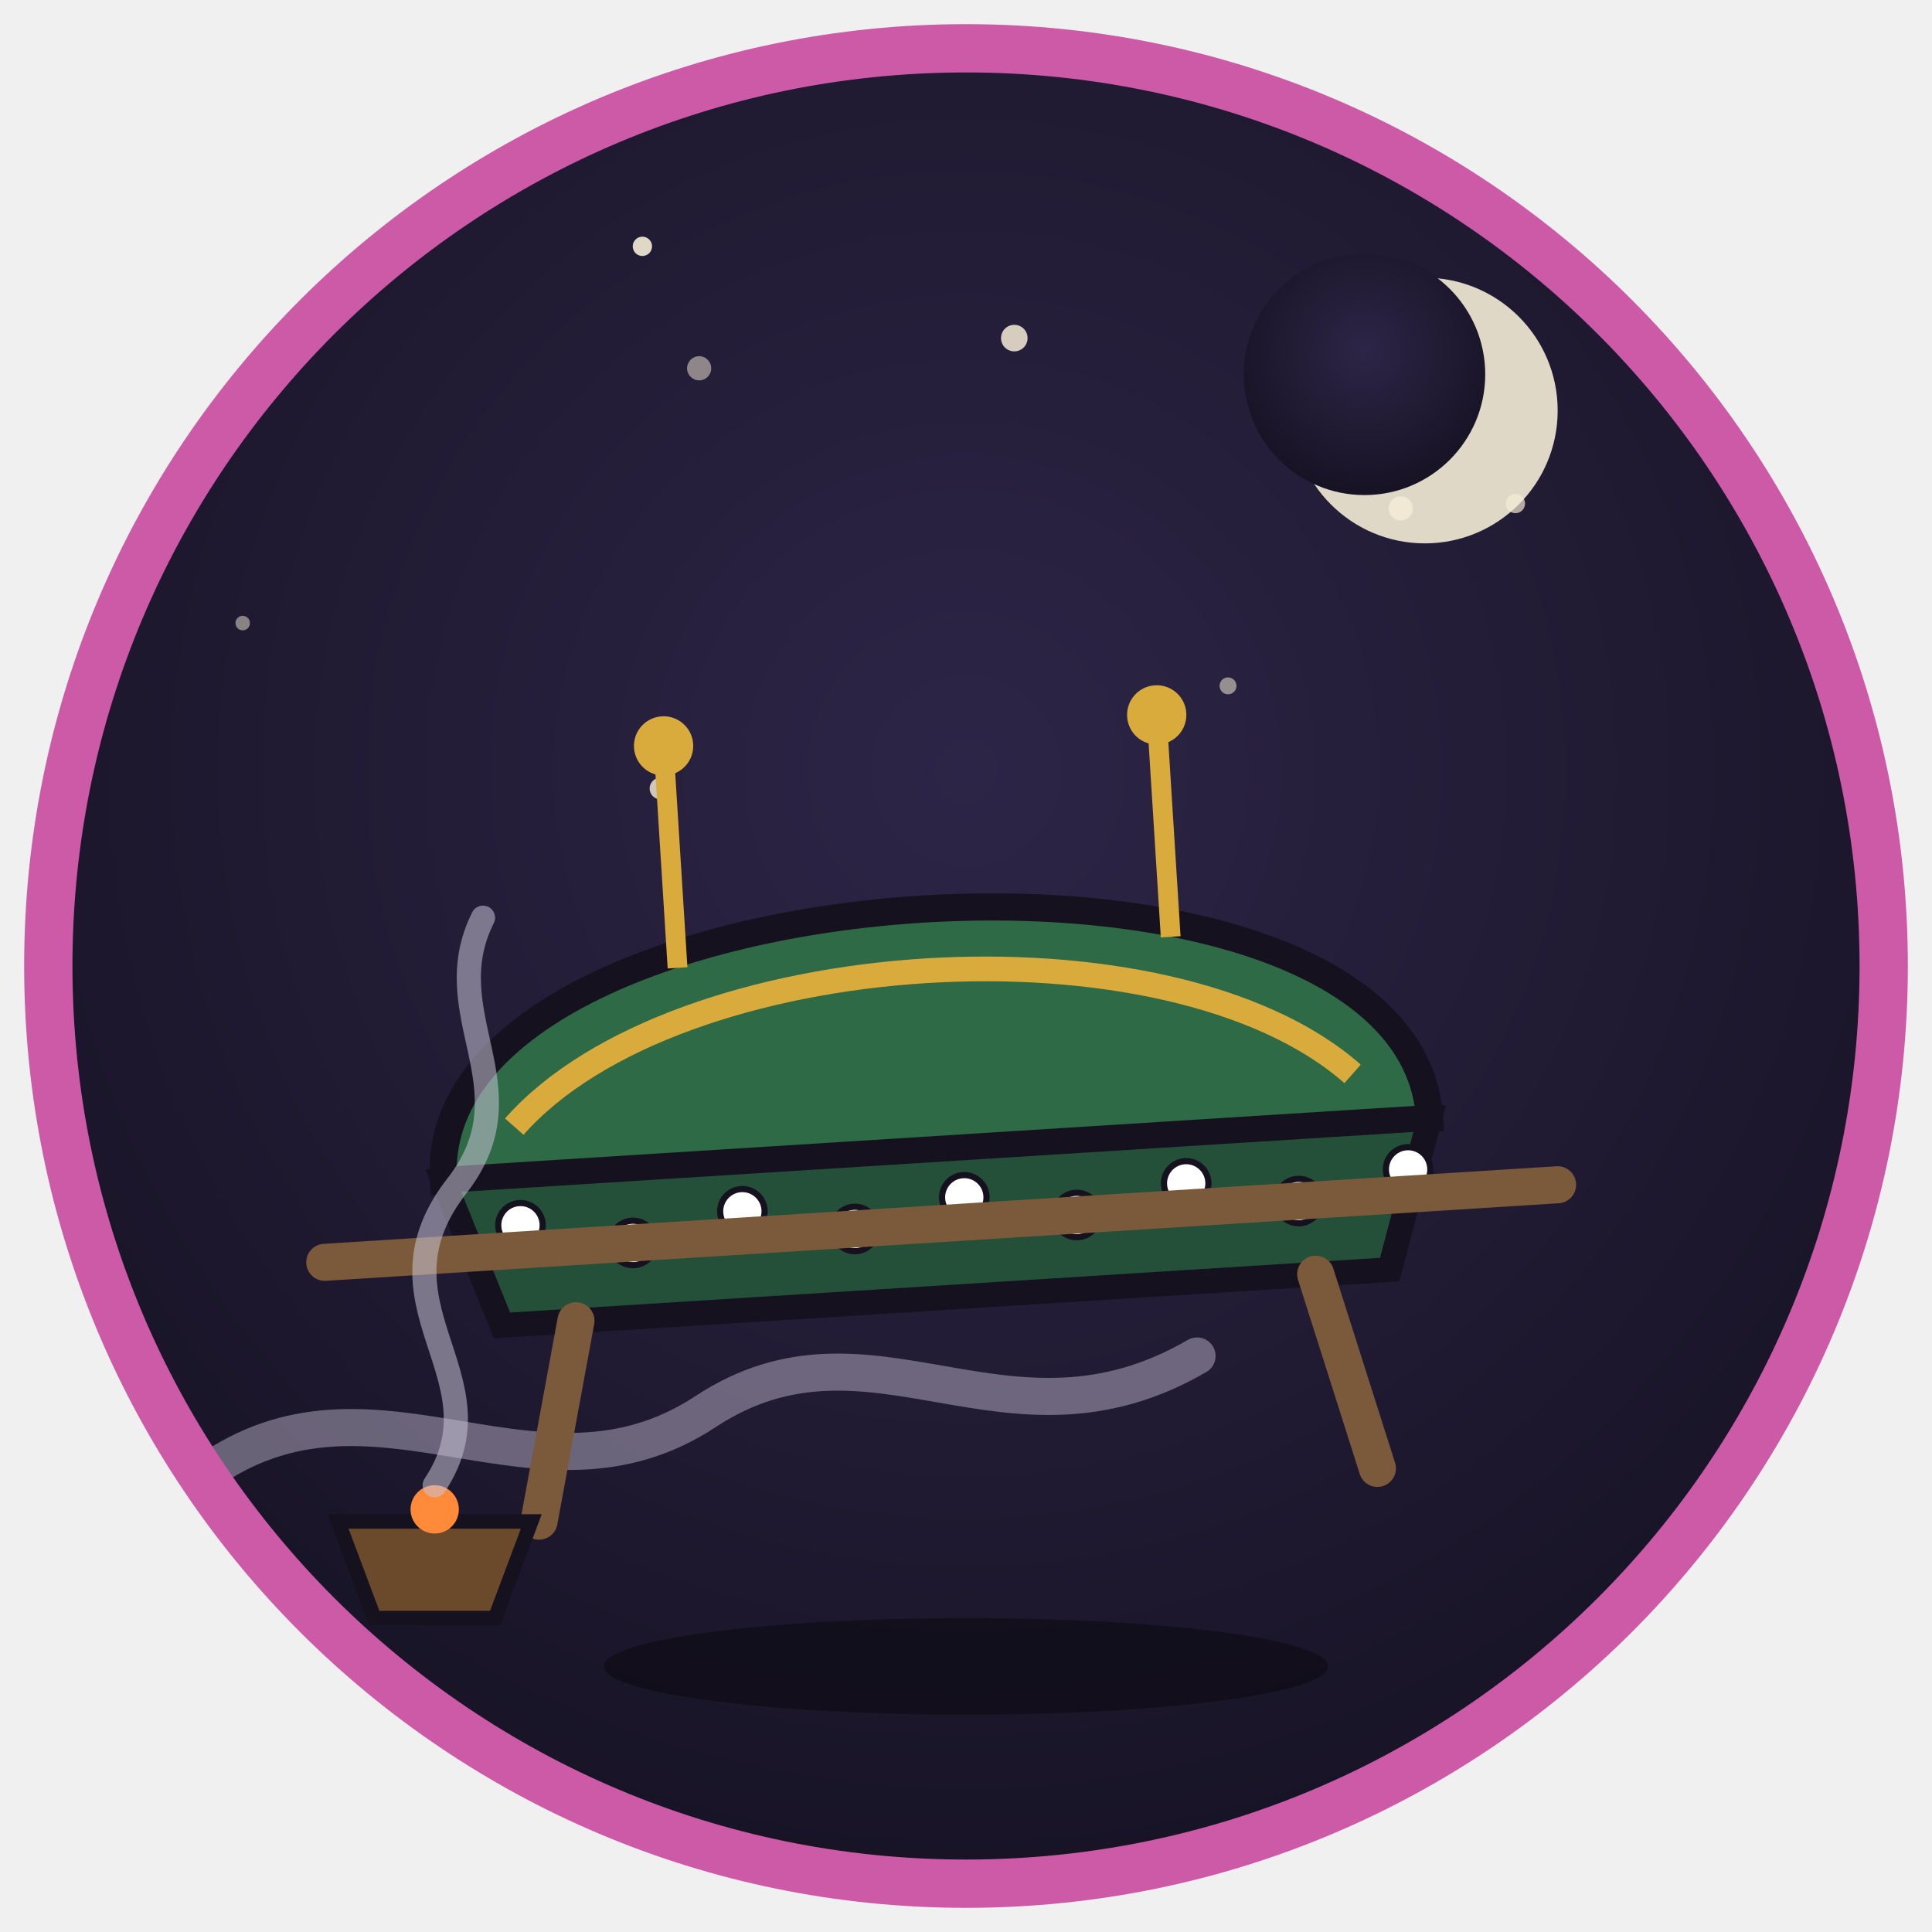
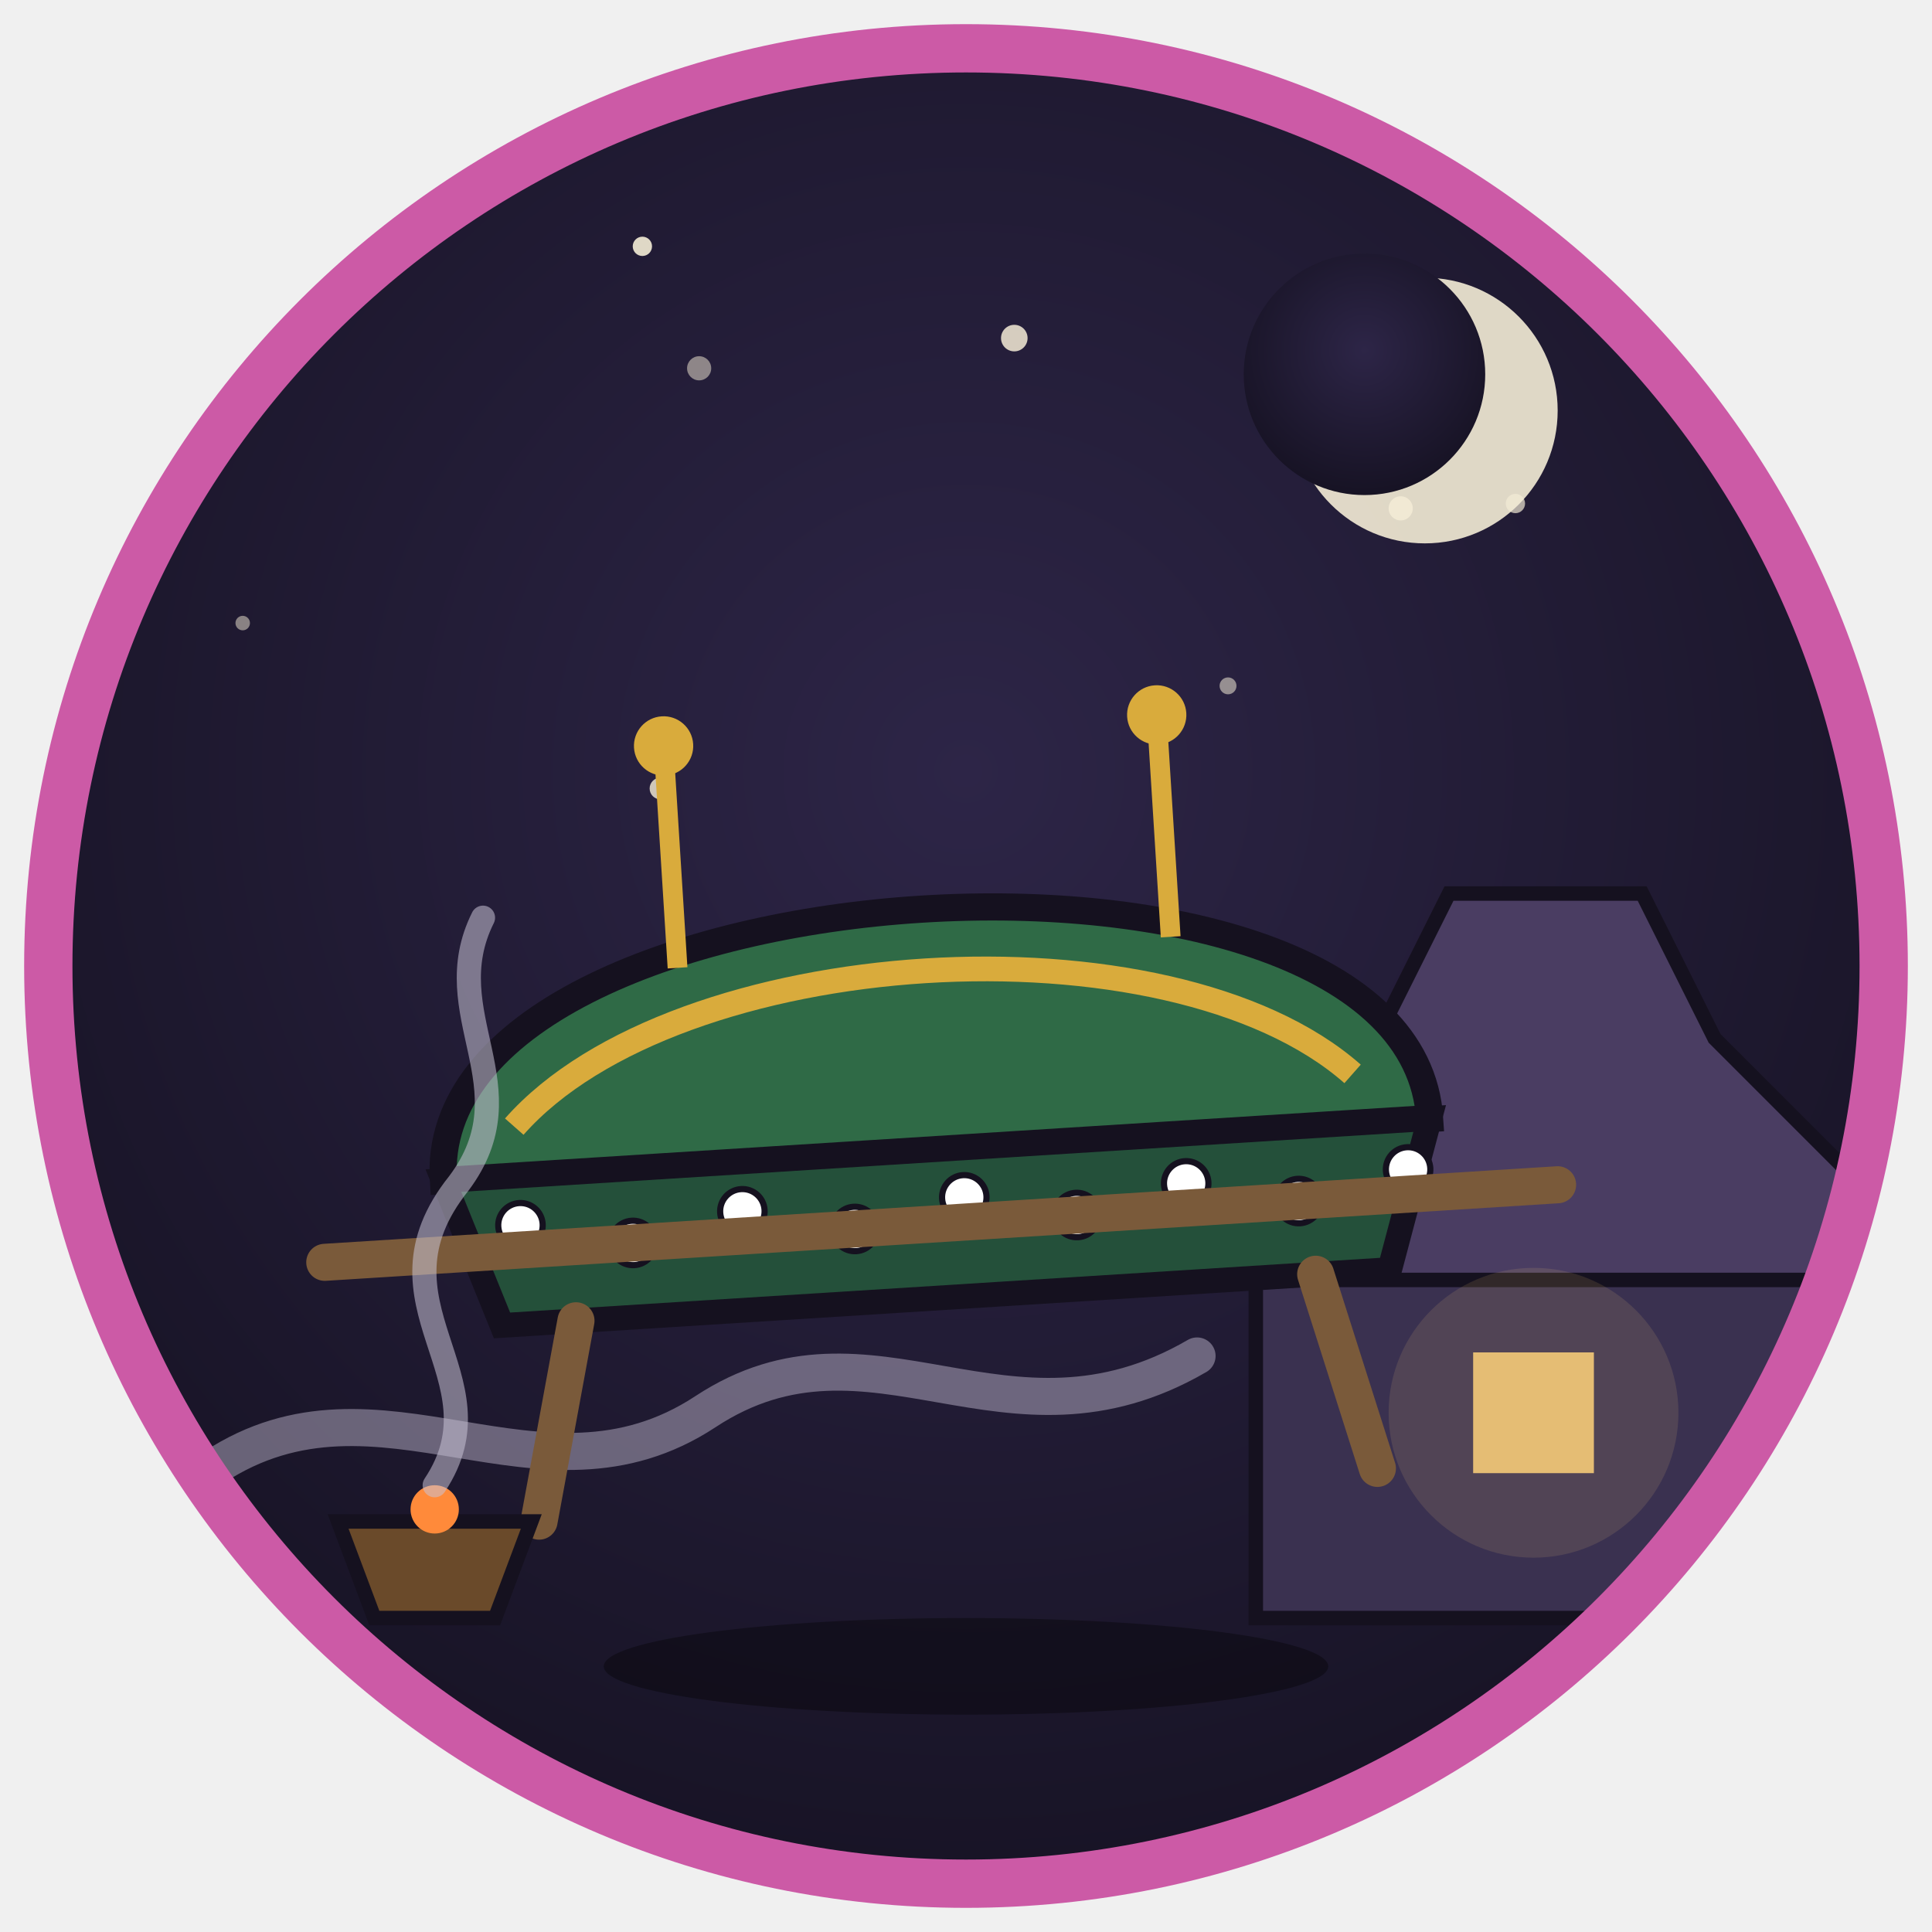
<svg xmlns="http://www.w3.org/2000/svg" viewBox="0 0 160 160" role="img" aria-labelledby="g7b8591-t">
  <defs>
    <radialGradient id="g7b8591-sky" cx="50%" cy="40%" r="75%">
      <stop offset="0" stop-color="#2d2547" />
      <stop offset="1" stop-color="#110e1b" />
    </radialGradient>
    <radialGradient id="g7b8591-glow">
      <stop offset="0" stop-color="#ffb347" stop-opacity="0.75" />
      <stop offset="1" stop-color="#ff6a2a" stop-opacity="0" />
    </radialGradient>
    <radialGradient id="g7b8591-dread">
      <stop offset="0" stop-color="#a3172d" stop-opacity="0.55" />
      <stop offset="1" stop-color="#a3172d" stop-opacity="0" />
    </radialGradient>
    <linearGradient id="g7b8591-fire" x1="0" y1="1" x2="0" y2="0">
      <stop offset="0" stop-color="#ffcf5a" />
      <stop offset="0.6" stop-color="#ff7a2a" />
      <stop offset="1" stop-color="#c8202a" />
    </linearGradient>
    <pattern id="poleng" width="8" height="8" patternUnits="userSpaceOnUse">
      <rect width="8" height="8" fill="#f2ead8" />
      <rect width="4" height="4" fill="#15111f" />
      <rect x="4" y="4" width="4" height="4" fill="#15111f" />
    </pattern>
    <clipPath id="g7b8591-disc">
      <circle cx="80" cy="80" r="76" />
    </clipPath>
  </defs>
  <g clip-path="url(#g7b8591-disc)">
    <rect width="160" height="160" fill="url(#g7b8591-sky)" />
    <circle cx="125.5" cy="41.7" r="0.8" fill="#f4ecd6" opacity="0.69" />
    <circle cx="57.9" cy="30.5" r="1.0" fill="#f4ecd6" opacity="0.51" />
    <circle cx="116.0" cy="42.1" r="1.0" fill="#f4ecd6" opacity="0.87" />
    <circle cx="101.7" cy="56.8" r="0.7" fill="#f4ecd6" opacity="0.54" />
    <circle cx="20.1" cy="51.6" r="0.6" fill="#f4ecd6" opacity="0.50" />
    <circle cx="84.0" cy="28.0" r="1.1" fill="#f4ecd6" opacity="0.85" />
    <circle cx="53.2" cy="20.4" r="0.8" fill="#f4ecd6" opacity="0.90" />
    <circle cx="54.7" cy="65.3" r="0.9" fill="#f4ecd6" opacity="0.82" />
    <circle cx="118.0" cy="34.0" r="11.0" fill="#f4ecd6" opacity="0.9" />
    <circle cx="113.0" cy="31.0" r="10.0" fill="url(#g7b8591-sky)" />
+     <path d="M104 134 L104 104 L152 104 L152 134 Z" fill="#3a3150" stroke="#15111f" stroke-width="1.2" />
+     <path d="M94 106 L114 86 L120 74 L136 74 L142 86 L162 106 Z" fill="#4a3d62" stroke="#15111f" stroke-width="1.2" />
+     <rect x="122" y="112" width="10" height="10" fill="#ffd27a" opacity="0.85" />
+     <circle cx="127.0" cy="117.0" r="12.0" fill="#ffd27a" opacity="0.12" />
    <ellipse cx="80.0" cy="138.0" rx="30.0" ry="4.0" fill="#000000" opacity="0.35" />
    <g transform="translate(80 134) rotate(-3.6) scale(1.023) translate(-80 -134)">
      <path d="M20 118 C34 110 46 124 60 116 C74 108 84 122 100 114" fill="none" stroke="#c9c2d6" stroke-width="3" opacity="0.45" stroke-linecap="round" />
      <path d="M40 96 C40 70 120 70 120 96 Z" fill="#2f6a46" stroke="#15111f" stroke-width="2.2" />
      <path d="M40 96 L120 96 L116 108 L44 108 Z" fill="#24503a" stroke="#15111f" stroke-width="2" />
      <path d="M46 92 C60 78 100 78 114 92" fill="none" stroke="#d9ab3c" stroke-width="2" />
      <circle cx="46.0" cy="100.0" r="1.8" fill="#ffffff" stroke="#15111f" stroke-width="0.5" />
      <circle cx="55.0" cy="102.0" r="1.8" fill="#ffffff" stroke="#15111f" stroke-width="0.5" />
      <circle cx="64.0" cy="100.0" r="1.8" fill="#ffffff" stroke="#15111f" stroke-width="0.5" />
      <circle cx="73.0" cy="102.0" r="1.8" fill="#ffffff" stroke="#15111f" stroke-width="0.5" />
      <circle cx="82.0" cy="100.0" r="1.8" fill="#ffffff" stroke="#15111f" stroke-width="0.5" />
      <circle cx="91.0" cy="102.0" r="1.8" fill="#ffffff" stroke="#15111f" stroke-width="0.5" />
      <circle cx="100.0" cy="100.0" r="1.8" fill="#ffffff" stroke="#15111f" stroke-width="0.5" />
      <circle cx="109.0" cy="102.0" r="1.8" fill="#ffffff" stroke="#15111f" stroke-width="0.5" />
      <circle cx="118.0" cy="100.0" r="1.8" fill="#ffffff" stroke="#15111f" stroke-width="0.5" />
      <path d="M50 108 L46 124 M110 108 L114 124 M30 102 L130 102" fill="none" stroke="#7a5a3a" stroke-width="3" stroke-linecap="round" />
      <path d="M60 80 L60 64 M100 80 L100 64" fill="none" stroke="#d9ab3c" stroke-width="1.6" />
      <circle cx="60.0" cy="62.0" r="2.4" fill="#d9ab3c" />
      <circle cx="100.0" cy="62.0" r="2.4" fill="#d9ab3c" />
    </g>
    <path d="M28 126 L44 126 L41 134 L31 134 Z" fill="#6a4a2a" stroke="#15111f" stroke-width="1.2" />
    <circle cx="36.0" cy="125.0" r="2.0" fill="#ff8a3a" />
    <path d="M36 123 C42 114 30 108 38 98 C44 90 36 84 40 76" fill="none" stroke="#c9c2d6" stroke-width="2" opacity="0.55" stroke-linecap="round" />
  </g>
  <circle cx="80" cy="80" r="76" fill="none" stroke="#cc5aa6" stroke-width="4" />
</svg>
